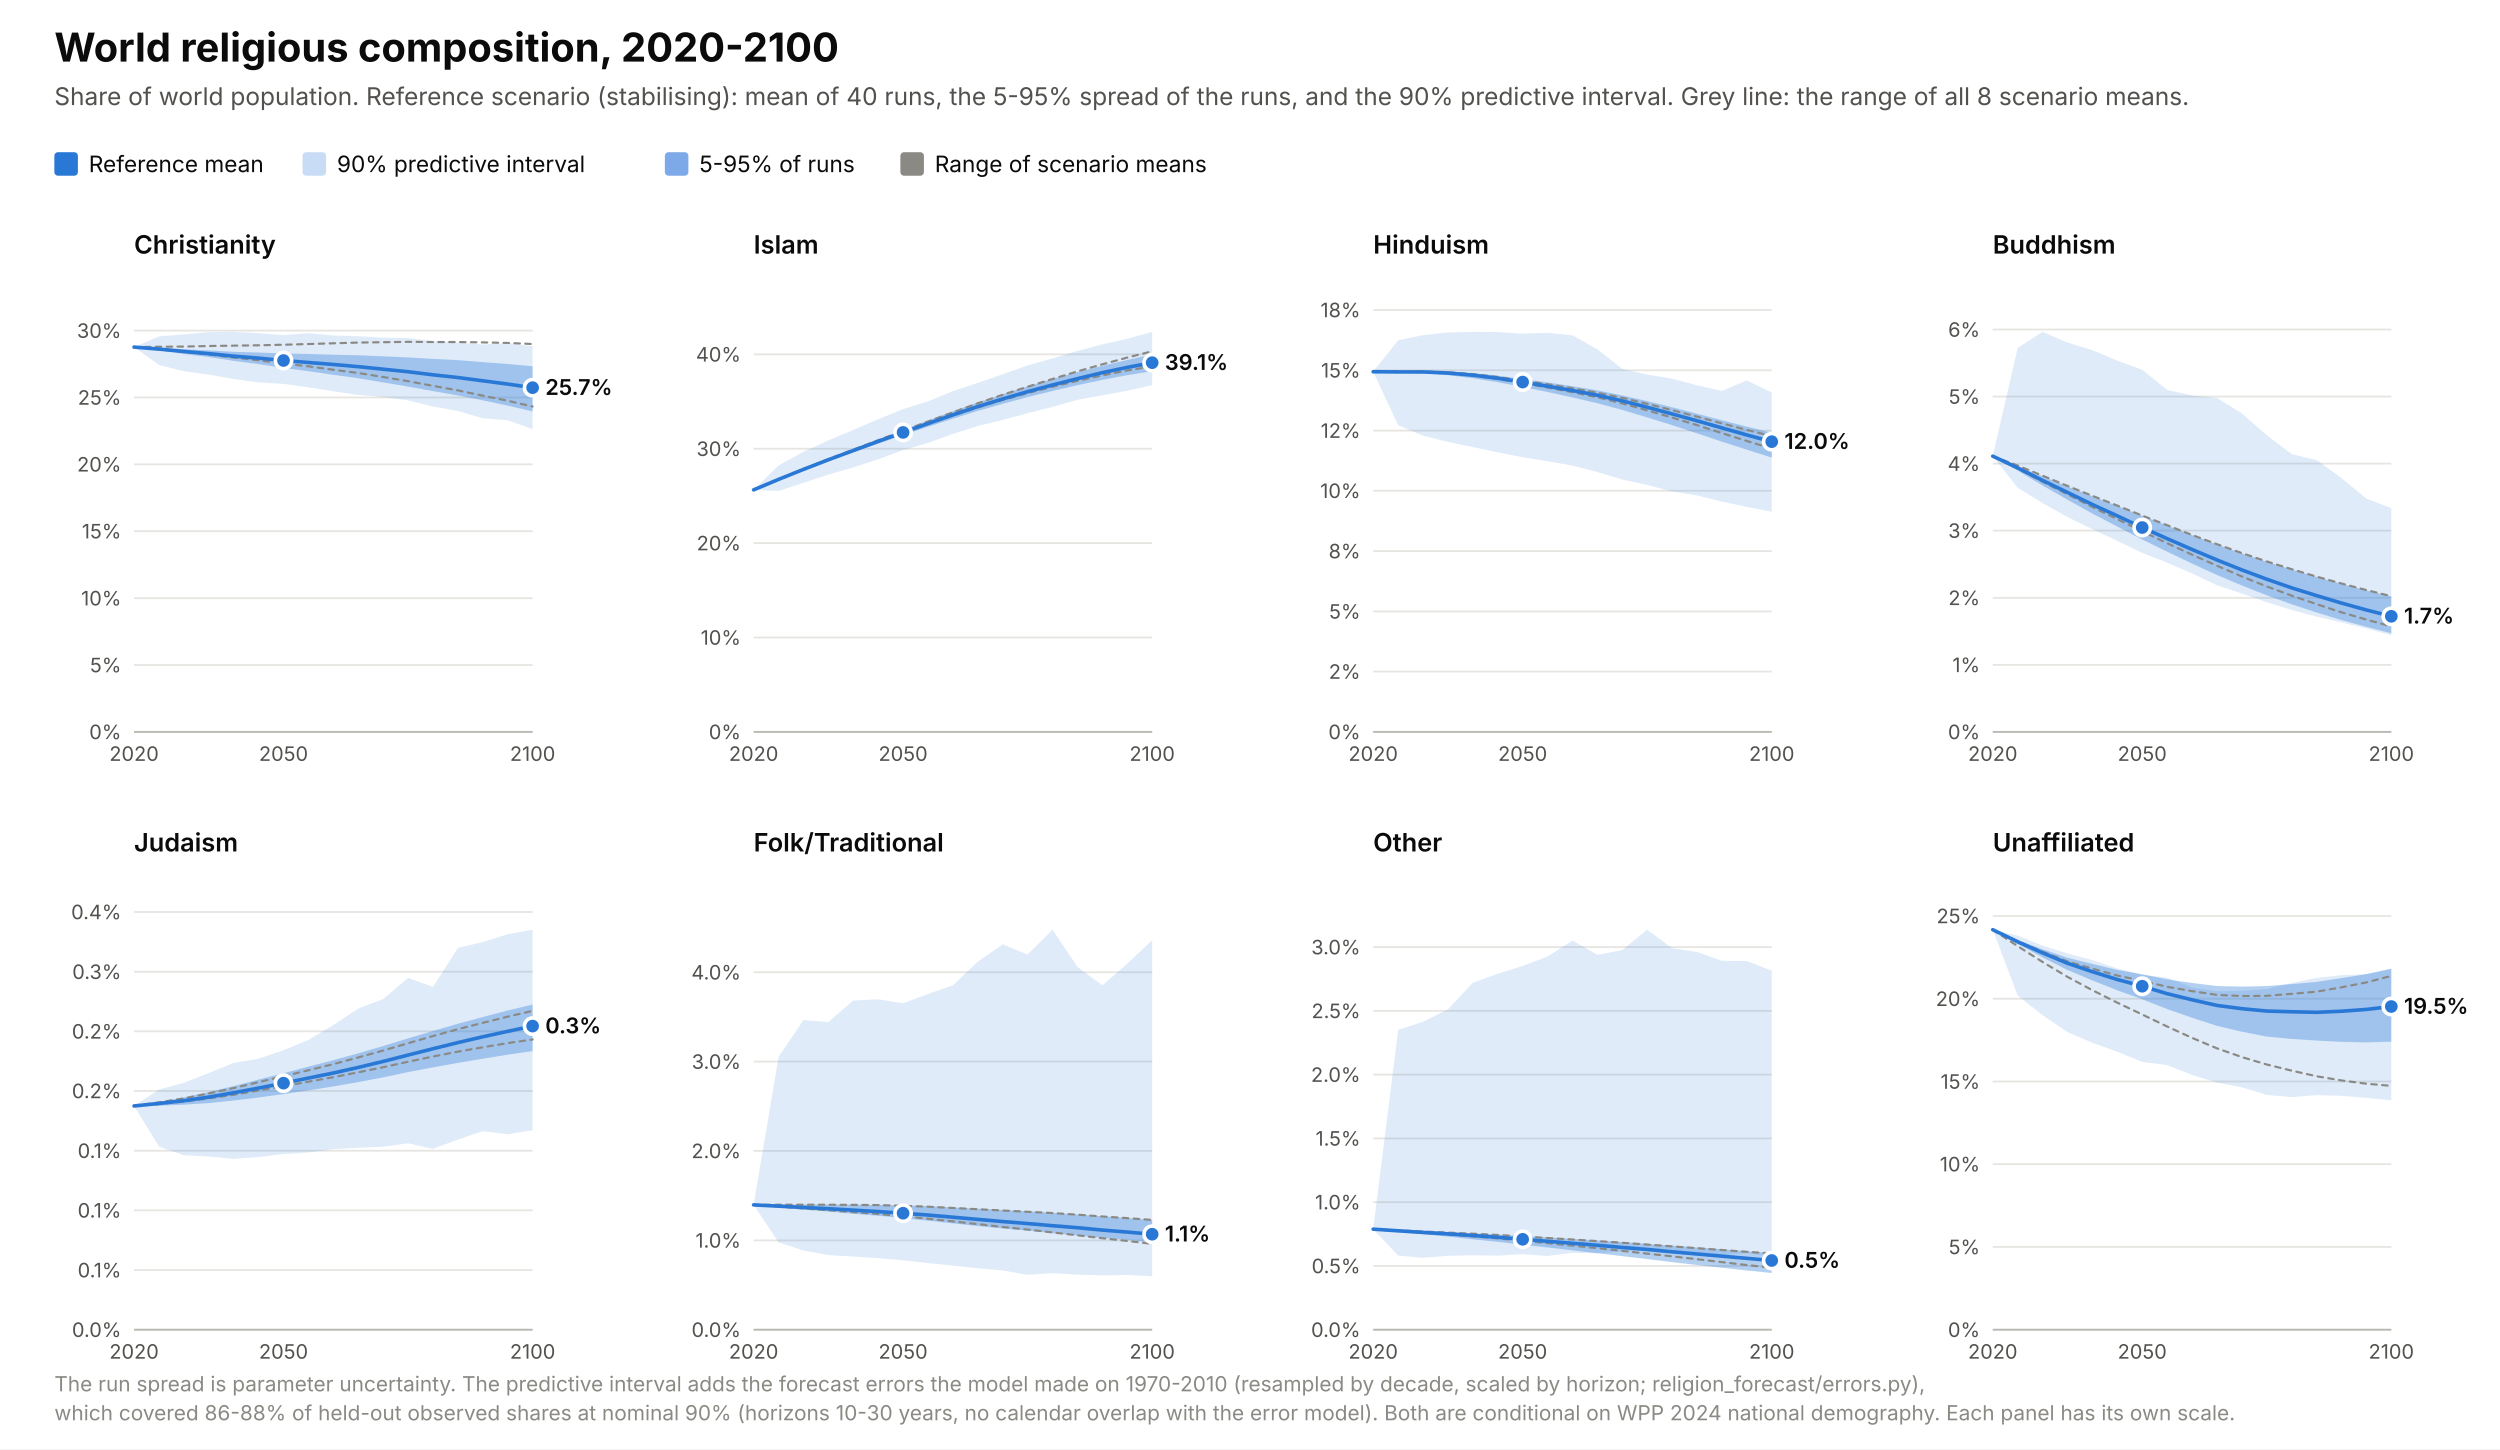
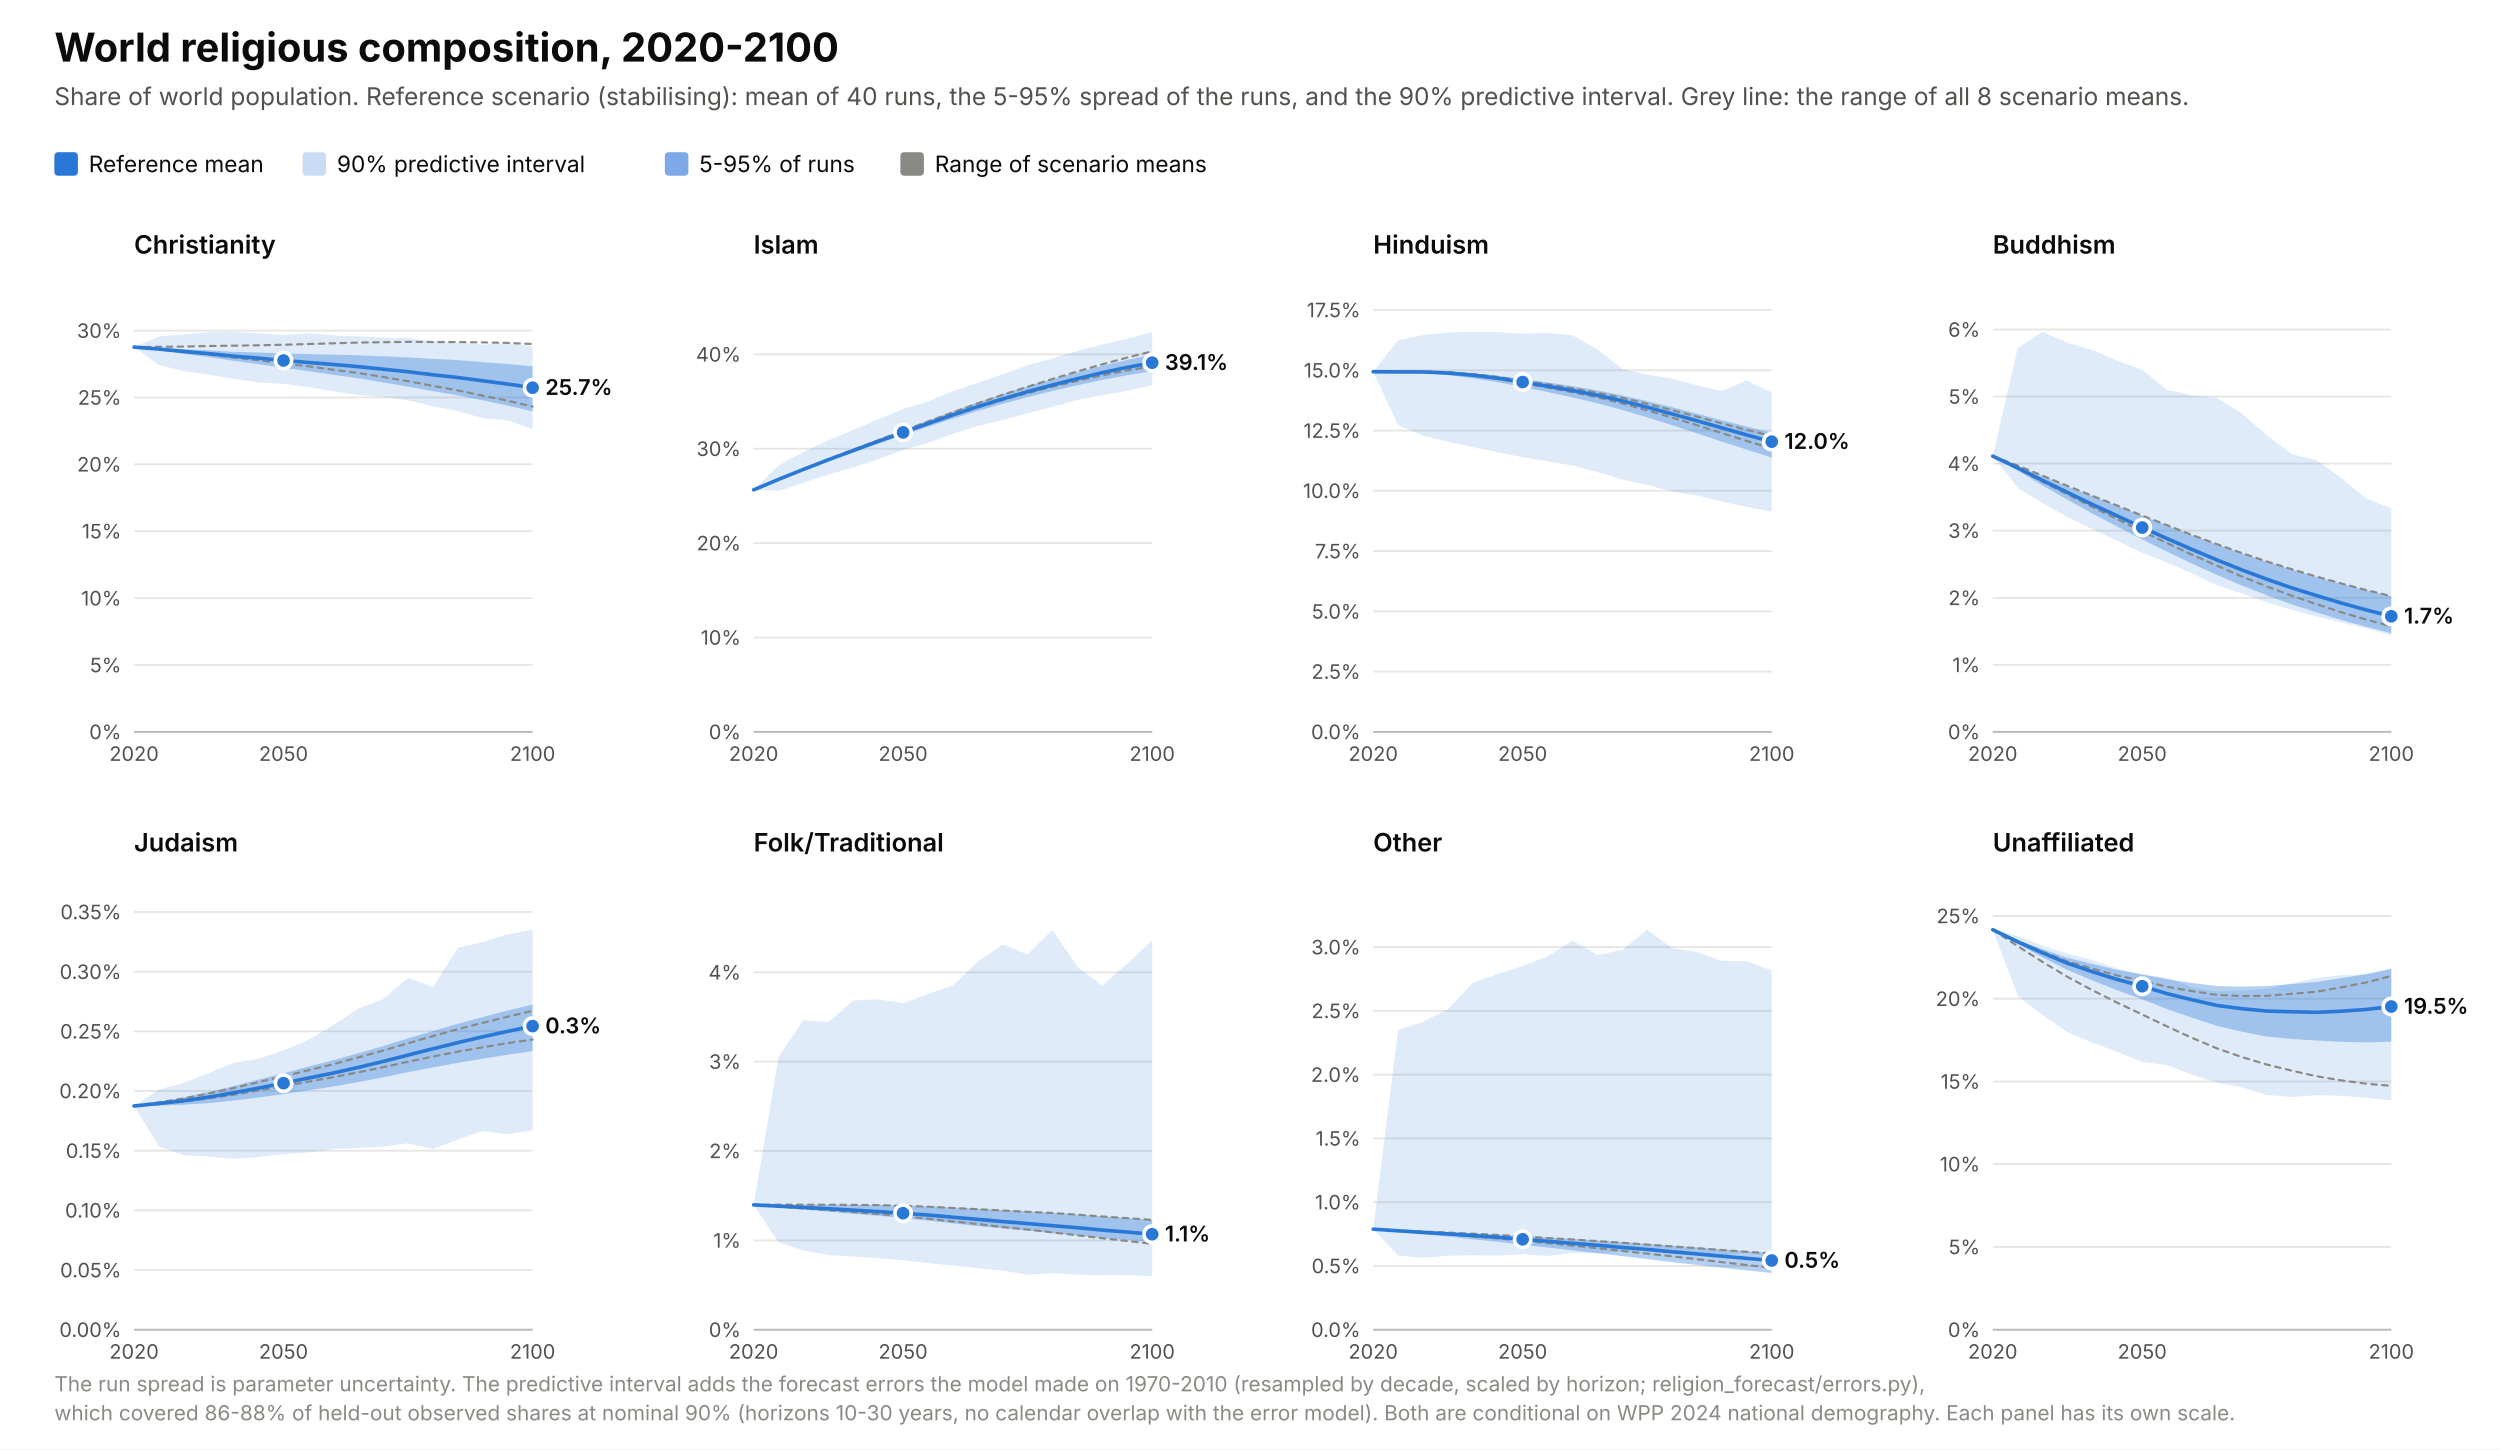
<svg xmlns="http://www.w3.org/2000/svg" viewBox="0 0 1380 800" role="img" font-family="system-ui,-apple-system,Segoe UI,sans-serif">
  <rect width="100%" height="100%" fill="#ffffff" />
  <text x="30" y="34" font-size="22" font-weight="700" fill="#0b0b0b">World religious composition, 2020-2100</text>
  <text x="30" y="58" font-size="13.5" fill="#52514e">Share of world population. Reference scenario (stabilising): mean of 40 runs, the 5-95% spread of the runs, and the 90% predictive interval. Grey line: the range of all 8 scenario means.</text>
  <rect x="30.0" y="84.0" width="13" height="13" rx="2" fill="#2a78d6" />
  <text x="49.0" y="95.0" font-size="12.5" fill="#0b0b0b" text-anchor="start">Reference mean</text>
  <rect x="167.0" y="84.0" width="13" height="13" rx="2" fill="#c9dcf5" />
  <text x="186.0" y="95.0" font-size="12.5" fill="#0b0b0b" text-anchor="start">90% predictive interval</text>
  <rect x="367.0" y="84.0" width="13" height="13" rx="2" fill="#7ea9e8" />
  <text x="386.0" y="95.0" font-size="12.5" fill="#0b0b0b" text-anchor="start">5-95% of runs</text>
  <rect x="497.0" y="84.0" width="13" height="13" rx="2" fill="#8a8984" />
  <text x="516.0" y="95.0" font-size="12.5" fill="#0b0b0b" text-anchor="start">Range of scenario means</text>
  <text x="74.0" y="140.0" font-size="14" fill="#0b0b0b" text-anchor="start" font-weight="600">Christianity</text>
  <line x1="74.0" y1="404.0" x2="294.0" y2="404.0" stroke="#e6e5e1" stroke-width="1" />
  <text x="67.0" y="408.0" font-size="11" fill="#52514e" text-anchor="end">0%</text>
  <line x1="74.0" y1="367.1" x2="294.0" y2="367.1" stroke="#e6e5e1" stroke-width="1" />
  <text x="67.0" y="371.1" font-size="11" fill="#52514e" text-anchor="end">5%</text>
  <line x1="74.0" y1="330.2" x2="294.0" y2="330.2" stroke="#e6e5e1" stroke-width="1" />
  <text x="67.0" y="334.2" font-size="11" fill="#52514e" text-anchor="end">10%</text>
  <line x1="74.0" y1="293.2" x2="294.0" y2="293.2" stroke="#e6e5e1" stroke-width="1" />
  <text x="67.0" y="297.2" font-size="11" fill="#52514e" text-anchor="end">15%</text>
  <line x1="74.0" y1="256.3" x2="294.0" y2="256.3" stroke="#e6e5e1" stroke-width="1" />
  <text x="67.0" y="260.3" font-size="11" fill="#52514e" text-anchor="end">20%</text>
  <line x1="74.0" y1="219.4" x2="294.0" y2="219.4" stroke="#e6e5e1" stroke-width="1" />
  <text x="67.0" y="223.4" font-size="11" fill="#52514e" text-anchor="end">25%</text>
  <line x1="74.0" y1="182.5" x2="294.0" y2="182.5" stroke="#e6e5e1" stroke-width="1" />
  <text x="67.0" y="186.5" font-size="11" fill="#52514e" text-anchor="end">30%</text>
  <text x="74.0" y="420.0" font-size="11" fill="#52514e" text-anchor="middle">2020</text>
  <text x="156.5" y="420.0" font-size="11" fill="#52514e" text-anchor="middle">2050</text>
  <text x="294.0" y="420.0" font-size="11" fill="#52514e" text-anchor="middle">2100</text>
  <line x1="74.0" y1="404.0" x2="294.0" y2="404.0" stroke="#b9b8b2" stroke-width="1" />
  <polygon points="74.0,191.6 87.8,185.7 101.5,184.6 115.2,183.3 129.0,183.2 142.8,183.9 156.5,185.0 170.2,183.9 184.0,185.2 197.8,185.6 211.5,186.4 225.2,186.6 239.0,188.3 252.8,189.0 266.5,190.2 280.2,189.3 294.0,191.2 294.0,236.9 280.2,232.0 266.5,230.9 252.8,226.9 239.0,224.4 225.2,221.0 211.5,219.2 197.8,218.0 184.0,216.0 170.2,213.8 156.5,211.9 142.8,211.1 129.0,209.2 115.2,206.8 101.5,204.9 87.8,201.5 74.0,191.6" fill="#2a78d6" fill-opacity="0.15" />
  <polygon points="74.0,191.6 87.8,192.1 101.5,192.8 115.2,193.4 129.0,194.2 142.8,194.6 156.5,195.1 170.2,195.4 184.0,195.8 197.8,196.1 211.5,196.7 225.2,197.3 239.0,198.1 252.8,198.8 266.5,199.9 280.2,200.9 294.0,202.2 294.0,227.1 280.2,223.9 266.5,221.0 252.8,218.3 239.0,215.9 225.2,213.4 211.5,211.1 197.8,208.8 184.0,206.9 170.2,204.9 156.5,203.1 142.8,201.0 129.0,199.2 115.2,197.1 101.5,195.4 87.8,193.4 74.0,191.6" fill="#2a78d6" fill-opacity="0.35" />
  <polyline points="74.0,191.6 87.8,192.8 101.5,194.3 115.2,195.7 129.0,197.4 142.8,198.9 156.5,200.7 170.2,202.2 184.0,204.1 197.8,205.9 211.5,208.1 225.2,210.4 239.0,213.0 252.8,215.5 266.5,218.4 280.2,221.2 294.0,224.4" fill="none" stroke="#8a8984" stroke-width="1.2" stroke-linejoin="round" stroke-linecap="round" opacity="1.0" stroke-dasharray="3 3" />
  <polyline points="74.0,191.6 87.8,191.4 101.5,191.3 115.2,191.0 129.0,190.8 142.8,190.6 156.5,190.3 170.2,189.9 184.0,189.5 197.8,189.1 211.5,188.9 225.2,188.7 239.0,188.8 252.8,188.8 266.5,189.0 280.2,189.3 294.0,189.9" fill="none" stroke="#8a8984" stroke-width="1.2" stroke-linejoin="round" stroke-linecap="round" opacity="1.0" stroke-dasharray="3 3" />
  <polyline points="74.0,191.6 87.8,192.7 101.5,194.0 115.2,195.2 129.0,196.6 142.8,197.7 156.5,199.0 170.2,200.1 184.0,201.2 197.8,202.4 211.5,203.8 225.2,205.2 239.0,206.9 252.8,208.4 266.5,210.2 280.2,212.0 294.0,214.0" fill="none" stroke="#2a78d6" stroke-width="2.0" stroke-linejoin="round" stroke-linecap="round" opacity="1.0" />
  <g>
    <circle cx="156.5" cy="199.0" r="4.5" fill="#2a78d6" stroke="#ffffff" stroke-width="2" />
    <circle cx="156.5" cy="199.0" r="11.5" fill="transparent" />
  </g>
  <g>
    <circle cx="294.0" cy="214.0" r="4.5" fill="#2a78d6" stroke="#ffffff" stroke-width="2" />
    <circle cx="294.0" cy="214.0" r="11.5" fill="transparent" />
  </g>
  <text x="301.0" y="218.0" font-size="12" fill="#0b0b0b" text-anchor="start" font-weight="600">25.7%</text>
  <text x="416.0" y="140.0" font-size="14" fill="#0b0b0b" text-anchor="start" font-weight="600">Islam</text>
  <line x1="416.0" y1="404.0" x2="636.0" y2="404.0" stroke="#e6e5e1" stroke-width="1" />
  <text x="409.0" y="408.0" font-size="11" fill="#52514e" text-anchor="end">0%</text>
  <line x1="416.0" y1="351.9" x2="636.0" y2="351.9" stroke="#e6e5e1" stroke-width="1" />
  <text x="409.0" y="355.9" font-size="11" fill="#52514e" text-anchor="end">10%</text>
  <line x1="416.0" y1="299.8" x2="636.0" y2="299.8" stroke="#e6e5e1" stroke-width="1" />
  <text x="409.0" y="303.8" font-size="11" fill="#52514e" text-anchor="end">20%</text>
  <line x1="416.0" y1="247.7" x2="636.0" y2="247.7" stroke="#e6e5e1" stroke-width="1" />
  <text x="409.0" y="251.7" font-size="11" fill="#52514e" text-anchor="end">30%</text>
  <line x1="416.0" y1="195.6" x2="636.0" y2="195.6" stroke="#e6e5e1" stroke-width="1" />
  <text x="409.0" y="199.6" font-size="11" fill="#52514e" text-anchor="end">40%</text>
  <text x="416.0" y="420.0" font-size="11" fill="#52514e" text-anchor="middle">2020</text>
  <text x="498.5" y="420.0" font-size="11" fill="#52514e" text-anchor="middle">2050</text>
  <text x="636.0" y="420.0" font-size="11" fill="#52514e" text-anchor="middle">2100</text>
  <line x1="416.0" y1="404.0" x2="636.0" y2="404.0" stroke="#b9b8b2" stroke-width="1" />
  <polygon points="416.0,270.4 429.8,256.9 443.5,249.4 457.2,243.1 471.0,237.3 484.8,231.4 498.5,225.8 512.2,221.6 526.0,215.9 539.8,211.3 553.5,206.6 567.2,201.7 581.0,197.8 594.8,193.7 608.5,190.1 622.2,187.0 636.0,183.2 636.0,212.6 622.2,215.7 608.5,218.2 594.8,220.7 581.0,224.6 567.2,228.1 553.5,231.8 539.8,235.1 526.0,239.5 512.2,244.5 498.5,248.4 484.8,253.5 471.0,258.0 457.2,262.0 443.5,266.5 429.8,271.0 416.0,270.4" fill="#2a78d6" fill-opacity="0.15" />
  <polygon points="416.0,270.4 429.8,264.5 443.5,258.8 457.2,253.2 471.0,247.8 484.8,242.5 498.5,237.3 512.2,232.1 526.0,227.0 539.8,222.1 553.5,217.6 567.2,213.3 581.0,209.2 594.8,205.4 608.5,201.9 622.2,198.7 636.0,195.6 636.0,204.9 622.2,207.1 608.5,209.7 594.8,212.6 581.0,215.8 567.2,219.2 553.5,222.9 539.8,226.8 526.0,231.1 512.2,235.6 498.5,240.2 484.8,244.9 471.0,249.6 457.2,254.4 443.5,259.5 429.8,264.8 416.0,270.4" fill="#2a78d6" fill-opacity="0.35" />
  <polyline points="416.0,270.4 429.8,264.7 443.5,259.2 457.2,253.9 471.0,248.8 484.8,243.8 498.5,238.9 512.2,234.1 526.0,229.4 539.8,224.9 553.5,220.8 567.2,217.0 581.0,213.5 594.8,210.2 608.5,207.2 622.2,204.5 636.0,202.2" fill="none" stroke="#8a8984" stroke-width="1.2" stroke-linejoin="round" stroke-linecap="round" opacity="1.0" stroke-dasharray="3 3" />
  <polyline points="416.0,270.4 429.8,264.6 443.5,258.9 457.2,253.5 471.0,248.2 484.8,243.0 498.5,237.8 512.2,232.7 526.0,227.6 539.8,222.6 553.5,217.9 567.2,213.5 581.0,209.2 594.8,205.0 608.5,201.1 622.2,197.4 636.0,193.9" fill="none" stroke="#8a8984" stroke-width="1.2" stroke-linejoin="round" stroke-linecap="round" opacity="1.0" stroke-dasharray="3 3" />
  <polyline points="416.0,270.4 429.8,264.6 443.5,259.1 457.2,253.8 471.0,248.7 484.8,243.6 498.5,238.7 512.2,233.8 526.0,229.0 539.8,224.4 553.5,220.2 567.2,216.2 581.0,212.5 594.8,209.0 608.5,205.7 622.2,202.8 636.0,200.2" fill="none" stroke="#2a78d6" stroke-width="2.0" stroke-linejoin="round" stroke-linecap="round" opacity="1.0" />
  <g>
    <circle cx="498.5" cy="238.7" r="4.5" fill="#2a78d6" stroke="#ffffff" stroke-width="2" />
    <circle cx="498.5" cy="238.7" r="11.5" fill="transparent" />
  </g>
  <g>
    <circle cx="636.0" cy="200.2" r="4.5" fill="#2a78d6" stroke="#ffffff" stroke-width="2" />
    <circle cx="636.0" cy="200.2" r="11.5" fill="transparent" />
  </g>
  <text x="643.0" y="204.2" font-size="12" fill="#0b0b0b" text-anchor="start" font-weight="600">39.1%</text>
  <text x="758.0" y="140.0" font-size="14" fill="#0b0b0b" text-anchor="start" font-weight="600">Hinduism</text>
  <line x1="758.0" y1="404.0" x2="978.0" y2="404.0" stroke="#e6e5e1" stroke-width="1" />
-   <text x="751.0" y="408.0" font-size="11" fill="#52514e" text-anchor="end">0%</text>
+   <text x="751.0" y="408.0" font-size="11" fill="#52514e" text-anchor="end">0.0%</text>
  <line x1="758.0" y1="370.7" x2="978.0" y2="370.7" stroke="#e6e5e1" stroke-width="1" />
-   <text x="751.0" y="374.7" font-size="11" fill="#52514e" text-anchor="end">2%</text>
+   <text x="751.0" y="374.7" font-size="11" fill="#52514e" text-anchor="end">2.5%</text>
  <line x1="758.0" y1="337.5" x2="978.0" y2="337.5" stroke="#e6e5e1" stroke-width="1" />
-   <text x="751.0" y="341.5" font-size="11" fill="#52514e" text-anchor="end">5%</text>
+   <text x="751.0" y="341.5" font-size="11" fill="#52514e" text-anchor="end">5.0%</text>
  <line x1="758.0" y1="304.2" x2="978.0" y2="304.2" stroke="#e6e5e1" stroke-width="1" />
-   <text x="751.0" y="308.2" font-size="11" fill="#52514e" text-anchor="end">8%</text>
+   <text x="751.0" y="308.2" font-size="11" fill="#52514e" text-anchor="end">7.5%</text>
  <line x1="758.0" y1="270.9" x2="978.0" y2="270.9" stroke="#e6e5e1" stroke-width="1" />
-   <text x="751.0" y="274.9" font-size="11" fill="#52514e" text-anchor="end">10%</text>
+   <text x="751.0" y="274.9" font-size="11" fill="#52514e" text-anchor="end">10.0%</text>
  <line x1="758.0" y1="237.7" x2="978.0" y2="237.7" stroke="#e6e5e1" stroke-width="1" />
-   <text x="751.0" y="241.7" font-size="11" fill="#52514e" text-anchor="end">12%</text>
+   <text x="751.0" y="241.7" font-size="11" fill="#52514e" text-anchor="end">12.5%</text>
  <line x1="758.0" y1="204.4" x2="978.0" y2="204.4" stroke="#e6e5e1" stroke-width="1" />
-   <text x="751.0" y="208.4" font-size="11" fill="#52514e" text-anchor="end">15%</text>
+   <text x="751.0" y="208.4" font-size="11" fill="#52514e" text-anchor="end">15.0%</text>
  <line x1="758.0" y1="171.1" x2="978.0" y2="171.1" stroke="#e6e5e1" stroke-width="1" />
-   <text x="751.0" y="175.1" font-size="11" fill="#52514e" text-anchor="end">18%</text>
+   <text x="751.0" y="175.1" font-size="11" fill="#52514e" text-anchor="end">17.5%</text>
  <text x="758.0" y="420.0" font-size="11" fill="#52514e" text-anchor="middle">2020</text>
  <text x="840.5" y="420.0" font-size="11" fill="#52514e" text-anchor="middle">2050</text>
  <text x="978.0" y="420.0" font-size="11" fill="#52514e" text-anchor="middle">2100</text>
  <line x1="758.0" y1="404.0" x2="978.0" y2="404.0" stroke="#b9b8b2" stroke-width="1" />
  <polygon points="758.0,205.2 771.8,187.8 785.5,185.0 799.2,183.5 813.0,183.2 826.8,183.3 840.5,184.2 854.2,183.7 868.0,185.1 881.8,192.9 895.5,203.6 909.2,206.8 923.0,209.0 936.8,212.7 950.5,215.8 964.2,210.0 978.0,216.7 978.0,282.5 964.2,279.8 950.5,276.9 936.8,273.5 923.0,271.3 909.2,267.7 895.5,264.7 881.8,260.6 868.0,257.0 854.2,254.6 840.5,252.4 826.8,249.7 813.0,246.8 799.2,243.9 785.5,240.5 771.8,234.7 758.0,205.2" fill="#2a78d6" fill-opacity="0.15" />
  <polygon points="758.0,205.2 771.8,205.1 785.5,204.8 799.2,205.1 813.0,205.9 826.8,207.4 840.5,209.2 854.2,211.1 868.0,213.2 881.8,215.5 895.5,218.3 909.2,221.4 923.0,224.8 936.8,228.4 950.5,232.0 964.2,235.5 978.0,238.9 978.0,252.6 964.2,248.2 950.5,243.8 936.8,239.2 923.0,234.7 909.2,230.4 895.5,226.3 881.8,222.6 868.0,219.4 854.2,216.4 840.5,213.6 826.8,211.0 813.0,208.8 799.2,207.1 785.5,206.1 771.8,205.7 758.0,205.2" fill="#2a78d6" fill-opacity="0.35" />
  <polyline points="758.0,205.2 771.8,205.3 785.5,205.4 799.2,206.0 813.0,207.3 826.8,209.2 840.5,211.5 854.2,213.9 868.0,216.5 881.8,219.3 895.5,222.7 909.2,226.5 923.0,230.5 936.8,234.7 950.5,239.1 964.2,243.4 978.0,247.6" fill="none" stroke="#8a8984" stroke-width="1.2" stroke-linejoin="round" stroke-linecap="round" opacity="1.0" stroke-dasharray="3 3" />
  <polyline points="758.0,205.2 771.8,205.2 785.5,205.1 799.2,205.5 813.0,206.5 826.8,208.1 840.5,210.1 854.2,212.1 868.0,214.3 881.8,216.8 895.5,219.6 909.2,222.9 923.0,226.4 936.8,230.0 950.5,233.7 964.2,237.3 978.0,240.7" fill="none" stroke="#8a8984" stroke-width="1.2" stroke-linejoin="round" stroke-linecap="round" opacity="1.0" stroke-dasharray="3 3" />
  <polyline points="758.0,205.2 771.8,205.3 785.5,205.3 799.2,205.9 813.0,207.1 826.8,208.8 840.5,210.9 854.2,213.2 868.0,215.6 881.8,218.2 895.5,221.3 909.2,224.8 923.0,228.5 936.8,232.3 950.5,236.2 964.2,240.1 978.0,243.8" fill="none" stroke="#2a78d6" stroke-width="2.0" stroke-linejoin="round" stroke-linecap="round" opacity="1.0" />
  <g>
    <circle cx="840.5" cy="210.9" r="4.5" fill="#2a78d6" stroke="#ffffff" stroke-width="2" />
    <circle cx="840.5" cy="210.9" r="11.5" fill="transparent" />
  </g>
  <g>
    <circle cx="978.0" cy="243.8" r="4.5" fill="#2a78d6" stroke="#ffffff" stroke-width="2" />
    <circle cx="978.0" cy="243.8" r="11.5" fill="transparent" />
  </g>
  <text x="985.0" y="247.8" font-size="12" fill="#0b0b0b" text-anchor="start" font-weight="600">12.0%</text>
  <text x="1100.0" y="140.0" font-size="14" fill="#0b0b0b" text-anchor="start" font-weight="600">Buddhism</text>
  <line x1="1100.0" y1="404.0" x2="1320.0" y2="404.0" stroke="#e6e5e1" stroke-width="1" />
  <text x="1093.0" y="408.0" font-size="11" fill="#52514e" text-anchor="end">0%</text>
  <line x1="1100.0" y1="367.0" x2="1320.0" y2="367.0" stroke="#e6e5e1" stroke-width="1" />
  <text x="1093.0" y="371.0" font-size="11" fill="#52514e" text-anchor="end">1%</text>
  <line x1="1100.0" y1="330.0" x2="1320.0" y2="330.0" stroke="#e6e5e1" stroke-width="1" />
  <text x="1093.0" y="334.0" font-size="11" fill="#52514e" text-anchor="end">2%</text>
  <line x1="1100.0" y1="292.9" x2="1320.0" y2="292.9" stroke="#e6e5e1" stroke-width="1" />
  <text x="1093.0" y="296.9" font-size="11" fill="#52514e" text-anchor="end">3%</text>
  <line x1="1100.0" y1="255.9" x2="1320.0" y2="255.9" stroke="#e6e5e1" stroke-width="1" />
  <text x="1093.0" y="259.9" font-size="11" fill="#52514e" text-anchor="end">4%</text>
  <line x1="1100.0" y1="218.9" x2="1320.0" y2="218.9" stroke="#e6e5e1" stroke-width="1" />
  <text x="1093.0" y="222.9" font-size="11" fill="#52514e" text-anchor="end">5%</text>
  <line x1="1100.0" y1="181.9" x2="1320.0" y2="181.9" stroke="#e6e5e1" stroke-width="1" />
  <text x="1093.0" y="185.9" font-size="11" fill="#52514e" text-anchor="end">6%</text>
  <text x="1100.0" y="420.0" font-size="11" fill="#52514e" text-anchor="middle">2020</text>
  <text x="1182.5" y="420.0" font-size="11" fill="#52514e" text-anchor="middle">2050</text>
  <text x="1320.0" y="420.0" font-size="11" fill="#52514e" text-anchor="middle">2100</text>
  <line x1="1100.0" y1="404.0" x2="1320.0" y2="404.0" stroke="#b9b8b2" stroke-width="1" />
  <polygon points="1100.0,251.8 1113.8,192.0 1127.5,183.2 1141.2,189.1 1155.0,193.3 1168.8,199.1 1182.5,204.1 1196.2,215.2 1210.0,218.3 1223.8,219.7 1237.5,228.2 1251.2,240.2 1265.0,250.7 1278.8,254.0 1292.5,263.9 1306.2,275.2 1320.0,280.5 1320.0,350.7 1306.2,346.9 1292.5,343.6 1278.8,340.4 1265.0,336.7 1251.2,332.4 1237.5,327.6 1223.8,323.1 1210.0,316.5 1196.2,310.6 1182.5,305.2 1168.8,298.6 1155.0,292.1 1141.2,285.4 1127.5,277.7 1113.8,269.3 1100.0,251.8" fill="#2a78d6" fill-opacity="0.15" />
  <polygon points="1100.0,251.8 1113.8,257.3 1127.5,262.9 1141.2,268.5 1155.0,273.9 1168.8,279.3 1182.5,284.7 1196.2,290.1 1210.0,295.4 1223.8,300.6 1237.5,305.5 1251.2,310.1 1265.0,314.4 1278.8,318.5 1292.5,322.3 1306.2,325.9 1320.0,329.2 1320.0,349.6 1306.2,346.0 1292.5,342.3 1278.8,338.1 1265.0,333.6 1251.2,328.6 1237.5,323.2 1223.8,317.4 1210.0,311.1 1196.2,304.5 1182.5,297.8 1168.8,290.7 1155.0,283.5 1141.2,275.8 1127.5,268.0 1113.8,259.8 1100.0,251.8" fill="#2a78d6" fill-opacity="0.35" />
  <polyline points="1100.0,251.8 1113.8,258.7 1127.5,265.9 1141.2,272.8 1155.0,279.9 1168.8,286.6 1182.5,293.3 1196.2,299.8 1210.0,306.2 1223.8,312.3 1237.5,318.2 1251.2,323.7 1265.0,328.8 1278.8,333.5 1292.5,338.0 1306.2,342.0 1320.0,345.8" fill="none" stroke="#8a8984" stroke-width="1.2" stroke-linejoin="round" stroke-linecap="round" opacity="1.0" stroke-dasharray="3 3" />
  <polyline points="1100.0,251.8 1113.8,257.0 1127.5,262.6 1141.2,268.2 1155.0,273.7 1168.8,279.1 1182.5,284.6 1196.2,289.9 1210.0,295.3 1223.8,300.4 1237.5,305.3 1251.2,309.9 1265.0,314.2 1278.8,318.3 1292.5,322.1 1306.2,325.7 1320.0,329.1" fill="none" stroke="#8a8984" stroke-width="1.2" stroke-linejoin="round" stroke-linecap="round" opacity="1.0" stroke-dasharray="3 3" />
  <polyline points="1100.0,251.8 1113.8,258.3 1127.5,265.2 1141.2,271.8 1155.0,278.5 1168.8,284.8 1182.5,291.2 1196.2,297.3 1210.0,303.3 1223.8,309.1 1237.5,314.6 1251.2,319.7 1265.0,324.5 1278.8,328.8 1292.5,332.9 1306.2,336.7 1320.0,340.2" fill="none" stroke="#2a78d6" stroke-width="2.0" stroke-linejoin="round" stroke-linecap="round" opacity="1.0" />
  <g>
    <circle cx="1182.5" cy="291.2" r="4.5" fill="#2a78d6" stroke="#ffffff" stroke-width="2" />
    <circle cx="1182.5" cy="291.2" r="11.5" fill="transparent" />
  </g>
  <g>
    <circle cx="1320.0" cy="340.2" r="4.5" fill="#2a78d6" stroke="#ffffff" stroke-width="2" />
    <circle cx="1320.0" cy="340.2" r="11.5" fill="transparent" />
  </g>
  <text x="1327.0" y="344.2" font-size="12" fill="#0b0b0b" text-anchor="start" font-weight="600">1.7%</text>
  <text x="74.0" y="470.0" font-size="14" fill="#0b0b0b" text-anchor="start" font-weight="600">Judaism</text>
  <line x1="74.0" y1="734.0" x2="294.0" y2="734.0" stroke="#e6e5e1" stroke-width="1" />
-   <text x="67.0" y="738.0" font-size="11" fill="#52514e" text-anchor="end">0.0%</text>
+   <text x="67.0" y="738.0" font-size="11" fill="#52514e" text-anchor="end">0.00%</text>
  <line x1="74.0" y1="701.1" x2="294.0" y2="701.1" stroke="#e6e5e1" stroke-width="1" />
-   <text x="67.0" y="705.1" font-size="11" fill="#52514e" text-anchor="end">0.1%</text>
+   <text x="67.0" y="705.1" font-size="11" fill="#52514e" text-anchor="end">0.05%</text>
  <line x1="74.0" y1="668.1" x2="294.0" y2="668.1" stroke="#e6e5e1" stroke-width="1" />
-   <text x="67.0" y="672.1" font-size="11" fill="#52514e" text-anchor="end">0.1%</text>
+   <text x="67.0" y="672.1" font-size="11" fill="#52514e" text-anchor="end">0.10%</text>
  <line x1="74.0" y1="635.2" x2="294.0" y2="635.2" stroke="#e6e5e1" stroke-width="1" />
-   <text x="67.0" y="639.2" font-size="11" fill="#52514e" text-anchor="end">0.1%</text>
+   <text x="67.0" y="639.2" font-size="11" fill="#52514e" text-anchor="end">0.15%</text>
  <line x1="74.0" y1="602.2" x2="294.0" y2="602.2" stroke="#e6e5e1" stroke-width="1" />
-   <text x="67.0" y="606.2" font-size="11" fill="#52514e" text-anchor="end">0.2%</text>
+   <text x="67.0" y="606.2" font-size="11" fill="#52514e" text-anchor="end">0.20%</text>
  <line x1="74.0" y1="569.3" x2="294.0" y2="569.3" stroke="#e6e5e1" stroke-width="1" />
-   <text x="67.0" y="573.3" font-size="11" fill="#52514e" text-anchor="end">0.2%</text>
+   <text x="67.0" y="573.3" font-size="11" fill="#52514e" text-anchor="end">0.25%</text>
  <line x1="74.0" y1="536.4" x2="294.0" y2="536.4" stroke="#e6e5e1" stroke-width="1" />
-   <text x="67.0" y="540.4" font-size="11" fill="#52514e" text-anchor="end">0.3%</text>
+   <text x="67.0" y="540.4" font-size="11" fill="#52514e" text-anchor="end">0.30%</text>
  <line x1="74.0" y1="503.4" x2="294.0" y2="503.4" stroke="#e6e5e1" stroke-width="1" />
-   <text x="67.0" y="507.4" font-size="11" fill="#52514e" text-anchor="end">0.4%</text>
+   <text x="67.0" y="507.4" font-size="11" fill="#52514e" text-anchor="end">0.35%</text>
  <text x="74.0" y="750.0" font-size="11" fill="#52514e" text-anchor="middle">2020</text>
  <text x="156.5" y="750.0" font-size="11" fill="#52514e" text-anchor="middle">2050</text>
  <text x="294.0" y="750.0" font-size="11" fill="#52514e" text-anchor="middle">2100</text>
  <line x1="74.0" y1="734.0" x2="294.0" y2="734.0" stroke="#b9b8b2" stroke-width="1" />
  <polygon points="74.0,610.5 87.8,601.4 101.5,597.7 115.2,592.3 129.0,586.7 142.8,584.4 156.5,579.7 170.2,574.1 184.0,565.8 197.8,556.7 211.5,551.5 225.2,539.8 239.0,544.8 252.8,523.2 266.5,520.0 280.2,515.7 294.0,513.2 294.0,623.9 280.2,626.1 266.5,624.4 252.8,629.0 239.0,634.2 225.2,631.1 211.5,633.0 197.8,633.6 184.0,634.3 170.2,636.2 156.5,637.0 142.8,638.7 129.0,639.7 115.2,638.4 101.5,637.7 87.8,632.9 74.0,610.5" fill="#2a78d6" fill-opacity="0.15" />
  <polygon points="74.0,610.5 87.8,608.2 101.5,605.8 115.2,602.8 129.0,599.5 142.8,595.9 156.5,592.4 170.2,588.8 184.0,585.2 197.8,581.4 211.5,577.4 225.2,573.2 239.0,569.1 252.8,565.1 266.5,561.4 280.2,557.8 294.0,554.5 294.0,580.2 280.2,582.2 266.5,584.4 252.8,586.7 239.0,589.2 225.2,591.8 211.5,594.7 197.8,597.3 184.0,599.7 170.2,601.9 156.5,603.9 142.8,605.8 129.0,607.5 115.2,608.9 101.5,609.8 87.8,610.3 74.0,610.5" fill="#2a78d6" fill-opacity="0.35" />
  <polyline points="74.0,610.5 87.8,609.4 101.5,608.1 115.2,606.3 129.0,604.3 142.8,601.9 156.5,599.6 170.2,597.1 184.0,594.6 197.8,591.9 211.5,589.1 225.2,586.1 239.0,583.2 252.8,580.5 266.5,578.1 280.2,575.8 294.0,573.8" fill="none" stroke="#8a8984" stroke-width="1.2" stroke-linejoin="round" stroke-linecap="round" opacity="1.0" stroke-dasharray="3 3" />
  <polyline points="74.0,610.5 87.8,608.5 101.5,606.3 115.2,603.6 129.0,600.6 142.8,597.3 156.5,594.1 170.2,590.8 184.0,587.4 197.8,583.7 211.5,579.9 225.2,575.9 239.0,571.9 252.8,568.1 266.5,564.6 280.2,561.2 294.0,558.0" fill="none" stroke="#8a8984" stroke-width="1.2" stroke-linejoin="round" stroke-linecap="round" opacity="1.0" stroke-dasharray="3 3" />
  <polyline points="74.0,610.5 87.8,609.1 101.5,607.6 115.2,605.6 129.0,603.2 142.8,600.6 156.5,597.9 170.2,595.1 184.0,592.3 197.8,589.2 211.5,585.9 225.2,582.4 239.0,578.9 252.8,575.5 266.5,572.3 280.2,569.3 294.0,566.4" fill="none" stroke="#2a78d6" stroke-width="2.0" stroke-linejoin="round" stroke-linecap="round" opacity="1.0" />
  <g>
    <circle cx="156.5" cy="597.9" r="4.5" fill="#2a78d6" stroke="#ffffff" stroke-width="2" />
    <circle cx="156.5" cy="597.9" r="11.5" fill="transparent" />
  </g>
  <g>
    <circle cx="294.0" cy="566.4" r="4.5" fill="#2a78d6" stroke="#ffffff" stroke-width="2" />
    <circle cx="294.0" cy="566.4" r="11.5" fill="transparent" />
  </g>
  <text x="301.0" y="570.4" font-size="12" fill="#0b0b0b" text-anchor="start" font-weight="600">0.3%</text>
  <text x="416.0" y="470.0" font-size="14" fill="#0b0b0b" text-anchor="start" font-weight="600">Folk/Traditional</text>
  <line x1="416.0" y1="734.0" x2="636.0" y2="734.0" stroke="#e6e5e1" stroke-width="1" />
-   <text x="409.0" y="738.0" font-size="11" fill="#52514e" text-anchor="end">0.0%</text>
+   <text x="409.0" y="738.0" font-size="11" fill="#52514e" text-anchor="end">0%</text>
  <line x1="416.0" y1="684.7" x2="636.0" y2="684.7" stroke="#e6e5e1" stroke-width="1" />
-   <text x="409.0" y="688.7" font-size="11" fill="#52514e" text-anchor="end">1.0%</text>
+   <text x="409.0" y="688.7" font-size="11" fill="#52514e" text-anchor="end">1%</text>
  <line x1="416.0" y1="635.3" x2="636.0" y2="635.3" stroke="#e6e5e1" stroke-width="1" />
-   <text x="409.0" y="639.3" font-size="11" fill="#52514e" text-anchor="end">2.0%</text>
+   <text x="409.0" y="639.3" font-size="11" fill="#52514e" text-anchor="end">2%</text>
  <line x1="416.0" y1="586.0" x2="636.0" y2="586.0" stroke="#e6e5e1" stroke-width="1" />
-   <text x="409.0" y="590.0" font-size="11" fill="#52514e" text-anchor="end">3.0%</text>
+   <text x="409.0" y="590.0" font-size="11" fill="#52514e" text-anchor="end">3%</text>
  <line x1="416.0" y1="536.7" x2="636.0" y2="536.7" stroke="#e6e5e1" stroke-width="1" />
-   <text x="409.0" y="540.7" font-size="11" fill="#52514e" text-anchor="end">4.0%</text>
+   <text x="409.0" y="540.7" font-size="11" fill="#52514e" text-anchor="end">4%</text>
  <text x="416.0" y="750.0" font-size="11" fill="#52514e" text-anchor="middle">2020</text>
  <text x="498.5" y="750.0" font-size="11" fill="#52514e" text-anchor="middle">2050</text>
  <text x="636.0" y="750.0" font-size="11" fill="#52514e" text-anchor="middle">2100</text>
  <line x1="416.0" y1="734.0" x2="636.0" y2="734.0" stroke="#b9b8b2" stroke-width="1" />
  <polygon points="416.0,665.1 429.8,583.4 443.5,563.1 457.2,564.2 471.0,552.3 484.8,551.6 498.5,553.8 512.2,548.7 526.0,543.9 539.8,530.8 553.5,521.3 567.2,526.9 581.0,513.2 594.8,533.8 608.5,543.9 622.2,532.0 636.0,519.0 636.0,704.5 622.2,703.8 608.5,704.0 594.8,703.6 581.0,702.8 567.2,703.7 553.5,701.3 539.8,700.1 526.0,698.6 512.2,697.2 498.5,695.7 484.8,694.5 471.0,693.6 457.2,692.8 443.5,690.3 429.8,685.8 416.0,665.1" fill="#2a78d6" fill-opacity="0.15" />
  <polygon points="416.0,665.1 429.8,664.9 443.5,664.9 457.2,664.9 471.0,665.0 484.8,665.1 498.5,665.4 512.2,665.8 526.0,666.5 539.8,667.2 553.5,667.9 567.2,668.6 581.0,669.5 594.8,670.4 608.5,671.4 622.2,672.4 636.0,673.4 636.0,685.8 622.2,684.5 608.5,683.3 594.8,682.0 581.0,680.7 567.2,679.3 553.5,678.1 539.8,676.8 526.0,675.3 512.2,673.8 498.5,672.4 484.8,671.1 471.0,670.0 457.2,668.8 443.5,667.7 429.8,666.4 416.0,665.1" fill="#2a78d6" fill-opacity="0.35" />
  <polyline points="416.0,665.1 429.8,666.0 443.5,667.1 457.2,668.0 471.0,669.1 484.8,670.1 498.5,671.4 512.2,672.7 526.0,674.2 539.8,675.7 553.5,677.3 567.2,678.7 581.0,680.3 594.8,681.9 608.5,683.5 622.2,685.0 636.0,686.6" fill="none" stroke="#8a8984" stroke-width="1.2" stroke-linejoin="round" stroke-linecap="round" opacity="1.0" stroke-dasharray="3 3" />
  <polyline points="416.0,665.1 429.8,665.0 443.5,665.0 457.2,665.0 471.0,665.1 484.8,665.2 498.5,665.6 512.2,666.1 526.0,666.8 539.8,667.5 553.5,668.2 567.2,668.9 581.0,669.6 594.8,670.5 608.5,671.5 622.2,672.4 636.0,673.4" fill="none" stroke="#8a8984" stroke-width="1.2" stroke-linejoin="round" stroke-linecap="round" opacity="1.0" stroke-dasharray="3 3" />
  <polyline points="416.0,665.1 429.8,665.8 443.5,666.5 457.2,667.2 471.0,668.0 484.8,668.8 498.5,669.7 512.2,670.7 526.0,671.9 539.8,673.1 553.5,674.3 567.2,675.4 581.0,676.6 594.8,677.7 608.5,679.0 622.2,680.1 636.0,681.3" fill="none" stroke="#2a78d6" stroke-width="2.0" stroke-linejoin="round" stroke-linecap="round" opacity="1.0" />
  <g>
    <circle cx="498.5" cy="669.7" r="4.5" fill="#2a78d6" stroke="#ffffff" stroke-width="2" />
    <circle cx="498.5" cy="669.7" r="11.5" fill="transparent" />
  </g>
  <g>
    <circle cx="636.0" cy="681.3" r="4.5" fill="#2a78d6" stroke="#ffffff" stroke-width="2" />
    <circle cx="636.0" cy="681.3" r="11.5" fill="transparent" />
  </g>
  <text x="643.0" y="685.3" font-size="12" fill="#0b0b0b" text-anchor="start" font-weight="600">1.1%</text>
  <text x="758.0" y="470.0" font-size="14" fill="#0b0b0b" text-anchor="start" font-weight="600">Other</text>
  <line x1="758.0" y1="734.0" x2="978.0" y2="734.0" stroke="#e6e5e1" stroke-width="1" />
  <text x="751.0" y="738.0" font-size="11" fill="#52514e" text-anchor="end">0.0%</text>
  <line x1="758.0" y1="698.8" x2="978.0" y2="698.8" stroke="#e6e5e1" stroke-width="1" />
  <text x="751.0" y="702.8" font-size="11" fill="#52514e" text-anchor="end">0.5%</text>
  <line x1="758.0" y1="663.6" x2="978.0" y2="663.6" stroke="#e6e5e1" stroke-width="1" />
  <text x="751.0" y="667.6" font-size="11" fill="#52514e" text-anchor="end">1.0%</text>
  <line x1="758.0" y1="628.4" x2="978.0" y2="628.4" stroke="#e6e5e1" stroke-width="1" />
  <text x="751.0" y="632.4" font-size="11" fill="#52514e" text-anchor="end">1.5%</text>
  <line x1="758.0" y1="593.2" x2="978.0" y2="593.2" stroke="#e6e5e1" stroke-width="1" />
  <text x="751.0" y="597.2" font-size="11" fill="#52514e" text-anchor="end">2.0%</text>
  <line x1="758.0" y1="558.0" x2="978.0" y2="558.0" stroke="#e6e5e1" stroke-width="1" />
  <text x="751.0" y="562.0" font-size="11" fill="#52514e" text-anchor="end">2.5%</text>
  <line x1="758.0" y1="522.8" x2="978.0" y2="522.8" stroke="#e6e5e1" stroke-width="1" />
  <text x="751.0" y="526.8" font-size="11" fill="#52514e" text-anchor="end">3.0%</text>
  <text x="758.0" y="750.0" font-size="11" fill="#52514e" text-anchor="middle">2020</text>
  <text x="840.5" y="750.0" font-size="11" fill="#52514e" text-anchor="middle">2050</text>
  <text x="978.0" y="750.0" font-size="11" fill="#52514e" text-anchor="middle">2100</text>
  <line x1="758.0" y1="734.0" x2="978.0" y2="734.0" stroke="#b9b8b2" stroke-width="1" />
  <polygon points="758.0,678.5 771.8,568.5 785.5,564.0 799.2,557.2 813.0,542.5 826.8,537.5 840.5,533.2 854.2,528.0 868.0,519.2 881.8,527.1 895.5,524.4 909.2,513.2 923.0,523.4 936.8,525.5 950.5,530.4 964.2,530.5 978.0,535.8 978.0,694.0 964.2,691.7 950.5,692.9 936.8,692.6 923.0,691.5 909.2,690.4 895.5,690.8 881.8,691.8 868.0,691.6 854.2,693.3 840.5,692.3 826.8,693.1 813.0,692.9 799.2,693.2 785.5,694.3 771.8,693.1 758.0,678.5" fill="#2a78d6" fill-opacity="0.15" />
  <polygon points="758.0,678.5 771.8,679.1 785.5,679.6 799.2,680.1 813.0,680.8 826.8,681.5 840.5,682.2 854.2,683.0 868.0,683.9 881.8,684.7 895.5,685.6 909.2,686.6 923.0,687.6 936.8,688.6 950.5,689.6 964.2,690.7 978.0,691.7 978.0,702.7 964.2,701.3 950.5,699.8 936.8,698.3 923.0,696.7 909.2,695.0 895.5,693.4 881.8,691.8 868.0,690.2 854.2,688.6 840.5,687.1 826.8,685.5 813.0,684.1 799.2,682.6 785.5,681.3 771.8,679.9 758.0,678.5" fill="#2a78d6" fill-opacity="0.35" />
  <polyline points="758.0,678.5 771.8,679.5 785.5,680.4 799.2,681.4 813.0,682.5 826.8,683.6 840.5,684.9 854.2,686.2 868.0,687.6 881.8,689.0 895.5,690.5 909.2,692.0 923.0,693.5 936.8,695.1 950.5,696.7 964.2,698.3 978.0,699.8" fill="none" stroke="#8a8984" stroke-width="1.2" stroke-linejoin="round" stroke-linecap="round" opacity="1.0" stroke-dasharray="3 3" />
  <polyline points="758.0,678.5 771.8,679.2 785.5,679.8 799.2,680.4 813.0,681.0 826.8,681.7 840.5,682.5 854.2,683.4 868.0,684.2 881.8,685.1 895.5,686.0 909.2,687.0 923.0,688.0 936.8,689.0 950.5,690.0 964.2,691.0 978.0,691.9" fill="none" stroke="#8a8984" stroke-width="1.2" stroke-linejoin="round" stroke-linecap="round" opacity="1.0" stroke-dasharray="3 3" />
  <polyline points="758.0,678.5 771.8,679.4 785.5,680.3 799.2,681.1 813.0,682.0 826.8,683.0 840.5,684.1 854.2,685.2 868.0,686.3 881.8,687.4 895.5,688.6 909.2,689.7 923.0,691.0 936.8,692.2 950.5,693.4 964.2,694.6 978.0,695.8" fill="none" stroke="#2a78d6" stroke-width="2.0" stroke-linejoin="round" stroke-linecap="round" opacity="1.0" />
  <g>
    <circle cx="840.5" cy="684.1" r="4.5" fill="#2a78d6" stroke="#ffffff" stroke-width="2" />
    <circle cx="840.5" cy="684.1" r="11.5" fill="transparent" />
  </g>
  <g>
    <circle cx="978.0" cy="695.8" r="4.5" fill="#2a78d6" stroke="#ffffff" stroke-width="2" />
    <circle cx="978.0" cy="695.8" r="11.5" fill="transparent" />
  </g>
  <text x="985.0" y="699.8" font-size="12" fill="#0b0b0b" text-anchor="start" font-weight="600">0.5%</text>
  <text x="1100.0" y="470.0" font-size="14" fill="#0b0b0b" text-anchor="start" font-weight="600">Unaffiliated</text>
  <line x1="1100.0" y1="734.0" x2="1320.0" y2="734.0" stroke="#e6e5e1" stroke-width="1" />
  <text x="1093.0" y="738.0" font-size="11" fill="#52514e" text-anchor="end">0%</text>
  <line x1="1100.0" y1="688.3" x2="1320.0" y2="688.3" stroke="#e6e5e1" stroke-width="1" />
  <text x="1093.0" y="692.3" font-size="11" fill="#52514e" text-anchor="end">5%</text>
  <line x1="1100.0" y1="642.6" x2="1320.0" y2="642.6" stroke="#e6e5e1" stroke-width="1" />
  <text x="1093.0" y="646.6" font-size="11" fill="#52514e" text-anchor="end">10%</text>
  <line x1="1100.0" y1="597.0" x2="1320.0" y2="597.0" stroke="#e6e5e1" stroke-width="1" />
  <text x="1093.0" y="601.0" font-size="11" fill="#52514e" text-anchor="end">15%</text>
  <line x1="1100.0" y1="551.3" x2="1320.0" y2="551.3" stroke="#e6e5e1" stroke-width="1" />
  <text x="1093.0" y="555.3" font-size="11" fill="#52514e" text-anchor="end">20%</text>
  <line x1="1100.0" y1="505.6" x2="1320.0" y2="505.6" stroke="#e6e5e1" stroke-width="1" />
  <text x="1093.0" y="509.6" font-size="11" fill="#52514e" text-anchor="end">25%</text>
  <text x="1100.0" y="750.0" font-size="11" fill="#52514e" text-anchor="middle">2020</text>
  <text x="1182.5" y="750.0" font-size="11" fill="#52514e" text-anchor="middle">2050</text>
  <text x="1320.0" y="750.0" font-size="11" fill="#52514e" text-anchor="middle">2100</text>
  <line x1="1100.0" y1="734.0" x2="1320.0" y2="734.0" stroke="#b9b8b2" stroke-width="1" />
  <polygon points="1100.0,513.2 1113.8,516.5 1127.5,522.0 1141.2,526.3 1155.0,530.0 1168.8,534.6 1182.5,538.2 1196.2,539.6 1210.0,545.1 1223.8,547.2 1237.5,546.9 1251.2,546.0 1265.0,542.6 1278.8,539.8 1292.5,538.3 1306.2,537.8 1320.0,534.9 1320.0,607.4 1306.2,606.0 1292.5,604.9 1278.8,604.5 1265.0,605.6 1251.2,604.4 1237.5,600.2 1223.8,597.6 1210.0,593.4 1196.2,587.9 1182.5,586.2 1168.8,580.6 1155.0,575.6 1141.2,569.7 1127.5,560.4 1113.8,549.6 1100.0,513.2" fill="#2a78d6" fill-opacity="0.15" />
  <polygon points="1100.0,513.2 1113.8,518.9 1127.5,524.0 1141.2,528.7 1155.0,532.1 1168.8,535.4 1182.5,537.8 1196.2,540.6 1210.0,542.6 1223.8,544.3 1237.5,544.6 1251.2,544.3 1265.0,543.2 1278.8,542.0 1292.5,539.9 1306.2,537.7 1320.0,534.7 1320.0,575.0 1306.2,575.4 1292.5,575.1 1278.8,574.4 1265.0,573.5 1251.2,572.2 1237.5,569.5 1223.8,566.3 1210.0,561.8 1196.2,557.0 1182.5,551.6 1168.8,546.7 1155.0,541.2 1141.2,535.4 1127.5,528.5 1113.8,521.1 1100.0,513.2" fill="#2a78d6" fill-opacity="0.35" />
  <polyline points="1100.0,513.2 1113.8,522.3 1127.5,531.0 1141.2,539.2 1155.0,546.6 1168.8,553.5 1182.5,560.0 1196.2,566.6 1210.0,572.9 1223.8,578.7 1237.5,583.5 1251.2,587.6 1265.0,591.0 1278.8,594.1 1292.5,596.4 1306.2,598.2 1320.0,599.4" fill="none" stroke="#8a8984" stroke-width="1.2" stroke-linejoin="round" stroke-linecap="round" opacity="1.0" stroke-dasharray="3 3" />
  <polyline points="1100.0,513.2 1113.8,519.6 1127.5,525.3 1141.2,530.7 1155.0,534.7 1168.8,538.5 1182.5,541.4 1196.2,544.7 1210.0,547.1 1223.8,549.2 1237.5,549.8 1251.2,549.7 1265.0,548.6 1278.8,547.4 1292.5,545.0 1306.2,542.3 1320.0,538.7" fill="none" stroke="#8a8984" stroke-width="1.2" stroke-linejoin="round" stroke-linecap="round" opacity="1.0" stroke-dasharray="3 3" />
  <polyline points="1100.0,513.2 1113.8,519.9 1127.5,526.0 1141.2,531.7 1155.0,536.4 1168.8,540.7 1182.5,544.4 1196.2,548.5 1210.0,551.9 1223.8,555.0 1237.5,556.8 1251.2,558.1 1265.0,558.5 1278.8,558.8 1292.5,558.2 1306.2,557.2 1320.0,555.6" fill="none" stroke="#2a78d6" stroke-width="2.0" stroke-linejoin="round" stroke-linecap="round" opacity="1.0" />
  <g>
    <circle cx="1182.5" cy="544.4" r="4.5" fill="#2a78d6" stroke="#ffffff" stroke-width="2" />
    <circle cx="1182.5" cy="544.4" r="11.5" fill="transparent" />
  </g>
  <g>
    <circle cx="1320.0" cy="555.6" r="4.5" fill="#2a78d6" stroke="#ffffff" stroke-width="2" />
    <circle cx="1320.0" cy="555.6" r="11.5" fill="transparent" />
  </g>
  <text x="1327.0" y="559.6" font-size="12" fill="#0b0b0b" text-anchor="start" font-weight="600">19.5%</text>
  <text x="30.0" y="768.0" font-size="11.5" fill="#8a8984" text-anchor="start">The run spread is parameter uncertainty. The predictive interval adds the forecast errors the model made on 1970-2010 (resampled by decade, scaled by horizon; religion_forecast/errors.py),</text>
  <text x="30.0" y="784.0" font-size="11.5" fill="#8a8984" text-anchor="start">which covered 86-88% of held-out observed shares at nominal 90% (horizons 10-30 years, no calendar overlap with the error model). Both are conditional on WPP 2024 national demography. Each panel has its own scale.</text>
</svg>
